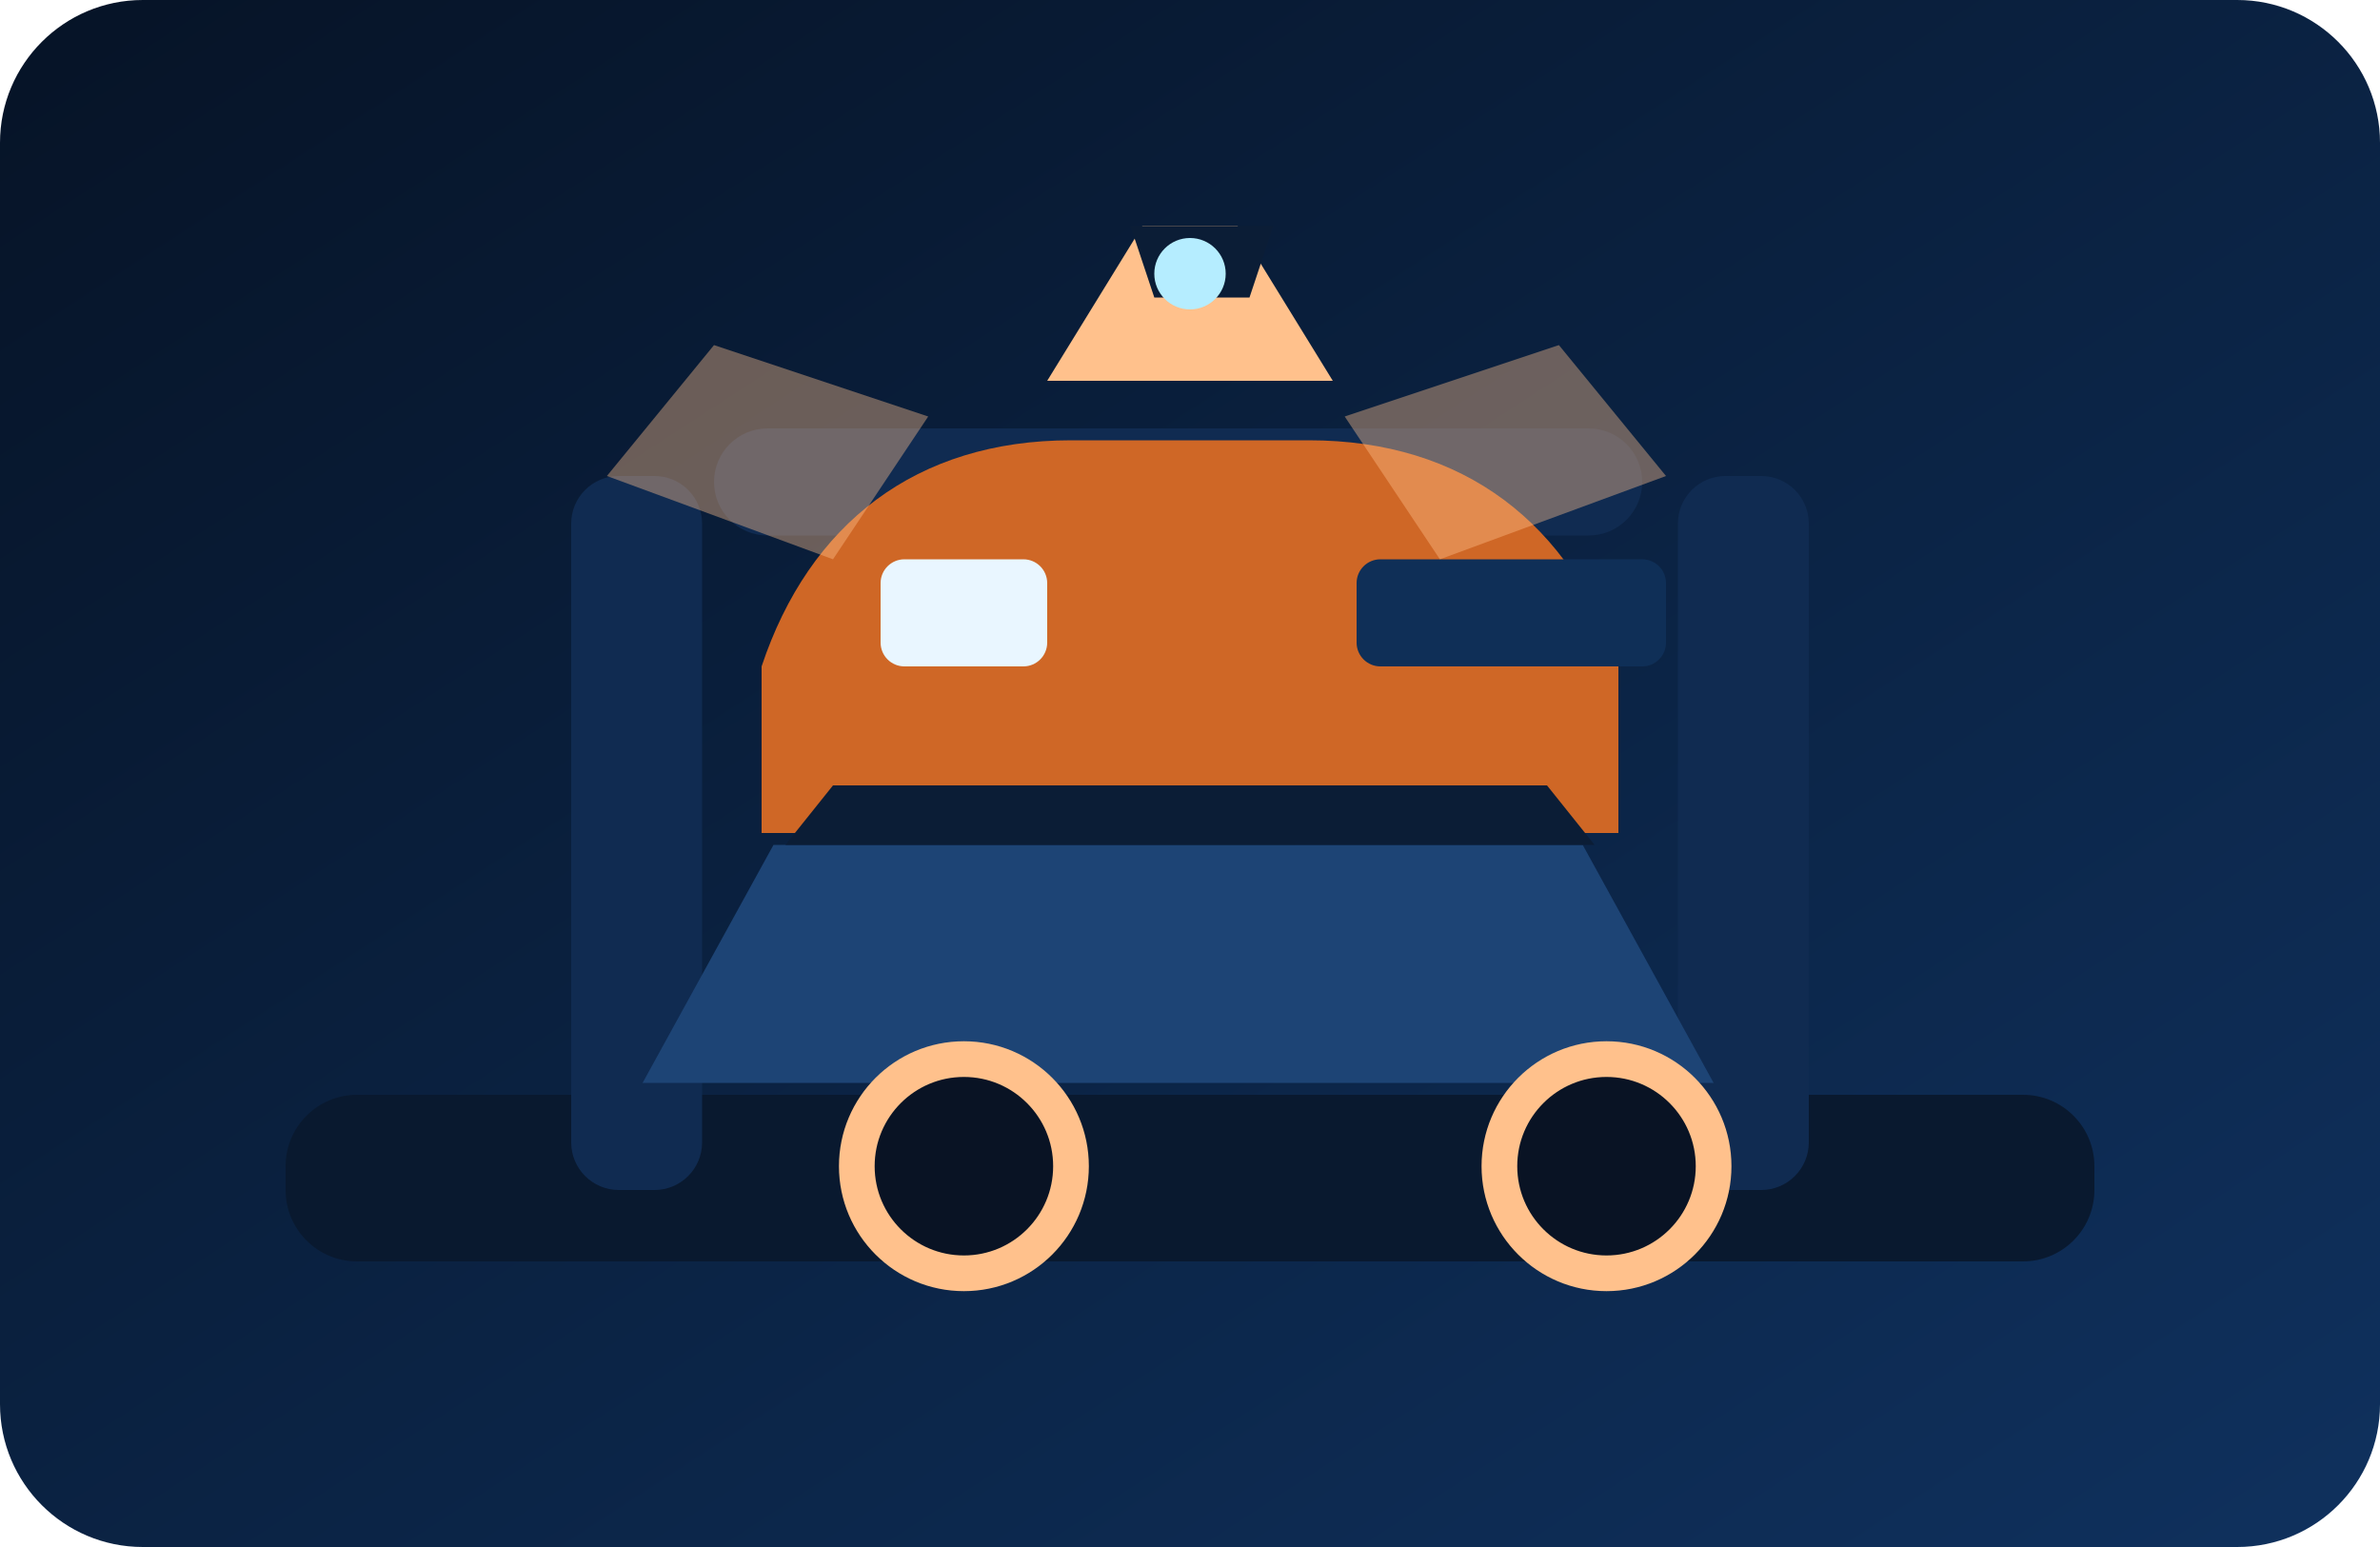
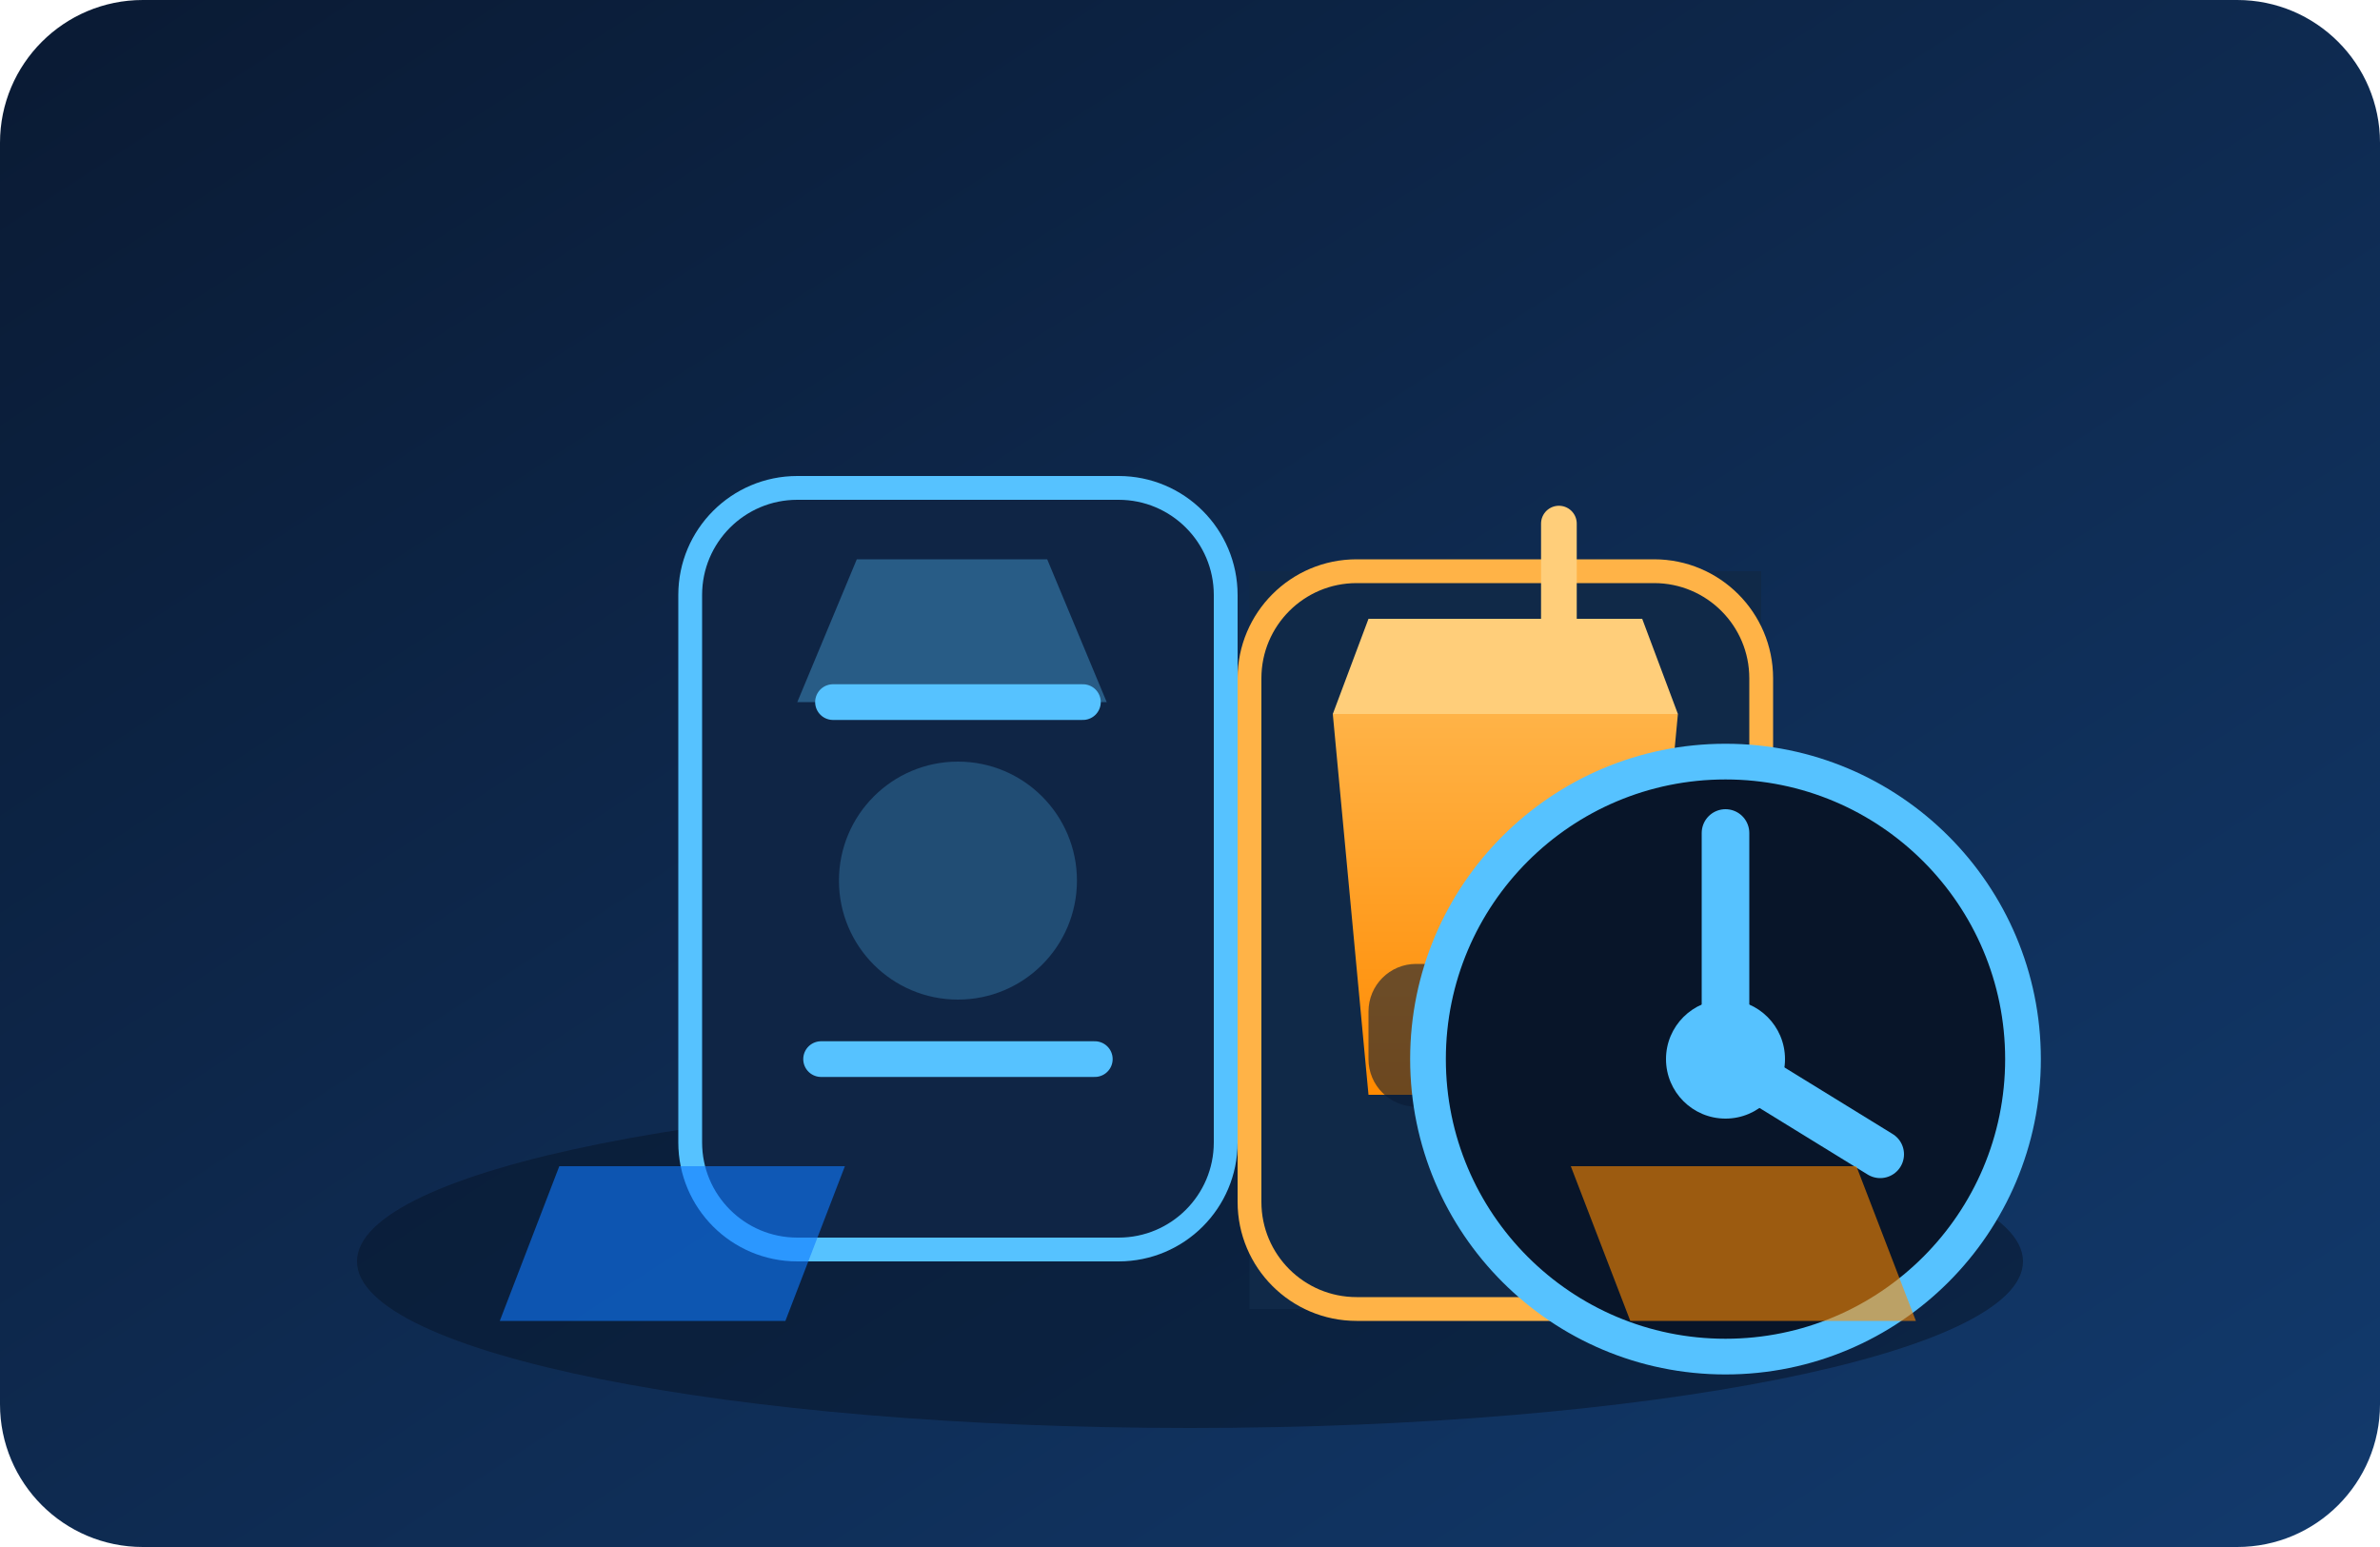
- <svg xmlns="http://www.w3.org/2000/svg" viewBox="0 0 400 260" role="img" aria-labelledby="title">
+ <svg xmlns="http://www.w3.org/2000/svg" viewBox="0 0 400 260" role="img" aria-labelledby="title desc">
  <defs>
-     <linearGradient id="bg2" x1="0%" y1="0%" x2="100%" y2="100%">
-       <stop offset="0%" stop-color="#061326" />
-       <stop offset="100%" stop-color="#0f315e" />
+     <linearGradient id="bg" x1="0%" y1="0%" x2="100%" y2="100%">
+       <stop offset="0%" stop-color="#0a1a33" />
+       <stop offset="100%" stop-color="#123a6d" />
+     </linearGradient>
+     <linearGradient id="oil" x1="0%" y1="0%" x2="0%" y2="100%">
+       <stop offset="0%" stop-color="#ffb347" />
+       <stop offset="100%" stop-color="#ff8a00" />
    </linearGradient>
  </defs>
-   <rect width="400" height="260" rx="24" fill="url(#bg2)" />
-   <rect x="48" y="184" width="304" height="28" rx="12" fill="#09192f" />
-   <g fill="#102b51">
-     <rect x="96" y="80" width="22" height="120" rx="8" />
-     <rect x="282" y="80" width="22" height="120" rx="8" />
-     <rect x="120" y="72" width="156" height="18" rx="9" />
+   <rect width="400" height="260" rx="24" fill="url(#bg)" />
+   <ellipse cx="200" cy="212" rx="140" ry="28" fill="#081529" opacity="0.55" />
+   <rect x="116" y="82" width="90" height="128" rx="18" fill="#0f2545" stroke="#56c2ff" stroke-width="4" />
+   <path d="M140 118h42" stroke="#56c2ff" stroke-width="6" stroke-linecap="round" />
+   <circle cx="161" cy="148" r="20" fill="#56c2ff" opacity="0.25" />
+   <path d="M138 178h46" stroke="#56c2ff" stroke-width="6" stroke-linecap="round" />
+   <path d="M144 94h32l10 24h-52z" fill="#56c2ff" opacity="0.35" />
+   <path d="M210 96h86v124h-86z" fill="#102948" rx="18" />
+   <rect x="210" y="96" width="86" height="124" rx="18" fill="#102948" stroke="#ffb347" stroke-width="4" />
+   <path d="M224 120h58l-6 64h-46z" fill="url(#oil)" />
+   <path d="M230 104h46l6 16h-58z" fill="#ffce7a" />
+   <rect x="230" y="162" width="46" height="24" rx="8" fill="#0a1a33" opacity="0.6" />
+   <path d="M262 104v-16" stroke="#ffce7a" stroke-width="6" stroke-linecap="round" />
+   <g transform="translate(92 118)">
+     <circle cx="198" cy="60" r="50" fill="#081529" stroke="#56c2ff" stroke-width="6" />
+     <path d="M198 22v38l26 16" fill="none" stroke="#56c2ff" stroke-width="8" stroke-linecap="round" stroke-linejoin="round" />
+     <circle cx="198" cy="60" r="10" fill="#56c2ff" />
  </g>
-   <path d="M130 142h136l22 40H108z" fill="#1d4475" />
-   <path d="M128 112c8-24 26-38 52-38h40c26 0 44 14 52 38v28H128z" fill="#cf6726" />
-   <rect x="148" y="94" width="28" height="18" rx="4" fill="#e9f6ff" />
-   <rect x="228" y="94" width="52" height="18" rx="4" fill="#0f2f57" />
-   <path d="M140 132h120l8 10H132z" fill="#0b1d36" />
-   <circle cx="162" cy="196" r="18" fill="#091324" stroke="#ffc18c" stroke-width="6" />
-   <circle cx="270" cy="196" r="18" fill="#091324" stroke="#ffc18c" stroke-width="6" />
-   <path d="M102 80l18-22 36 12-16 24z" fill="#ffc18c" opacity="0.4" />
-   <path d="M280 80l-18-22-36 12 16 24z" fill="#ffc18c" opacity="0.4" />
-   <path d="M176 64l16-26h16l16 26z" fill="#ffc18c" />
-   <path d="M190 38h24l-4 12h-16z" fill="#0b1d36" />
-   <circle cx="200" cy="46" r="6" fill="#b5edff" />
+   <path d="M94 196h48l-10 26h-48z" fill="#0f79ff" opacity="0.6" />
+   <path d="M264 196h48l10 26h-48z" fill="#ff8a00" opacity="0.6" />
</svg>
